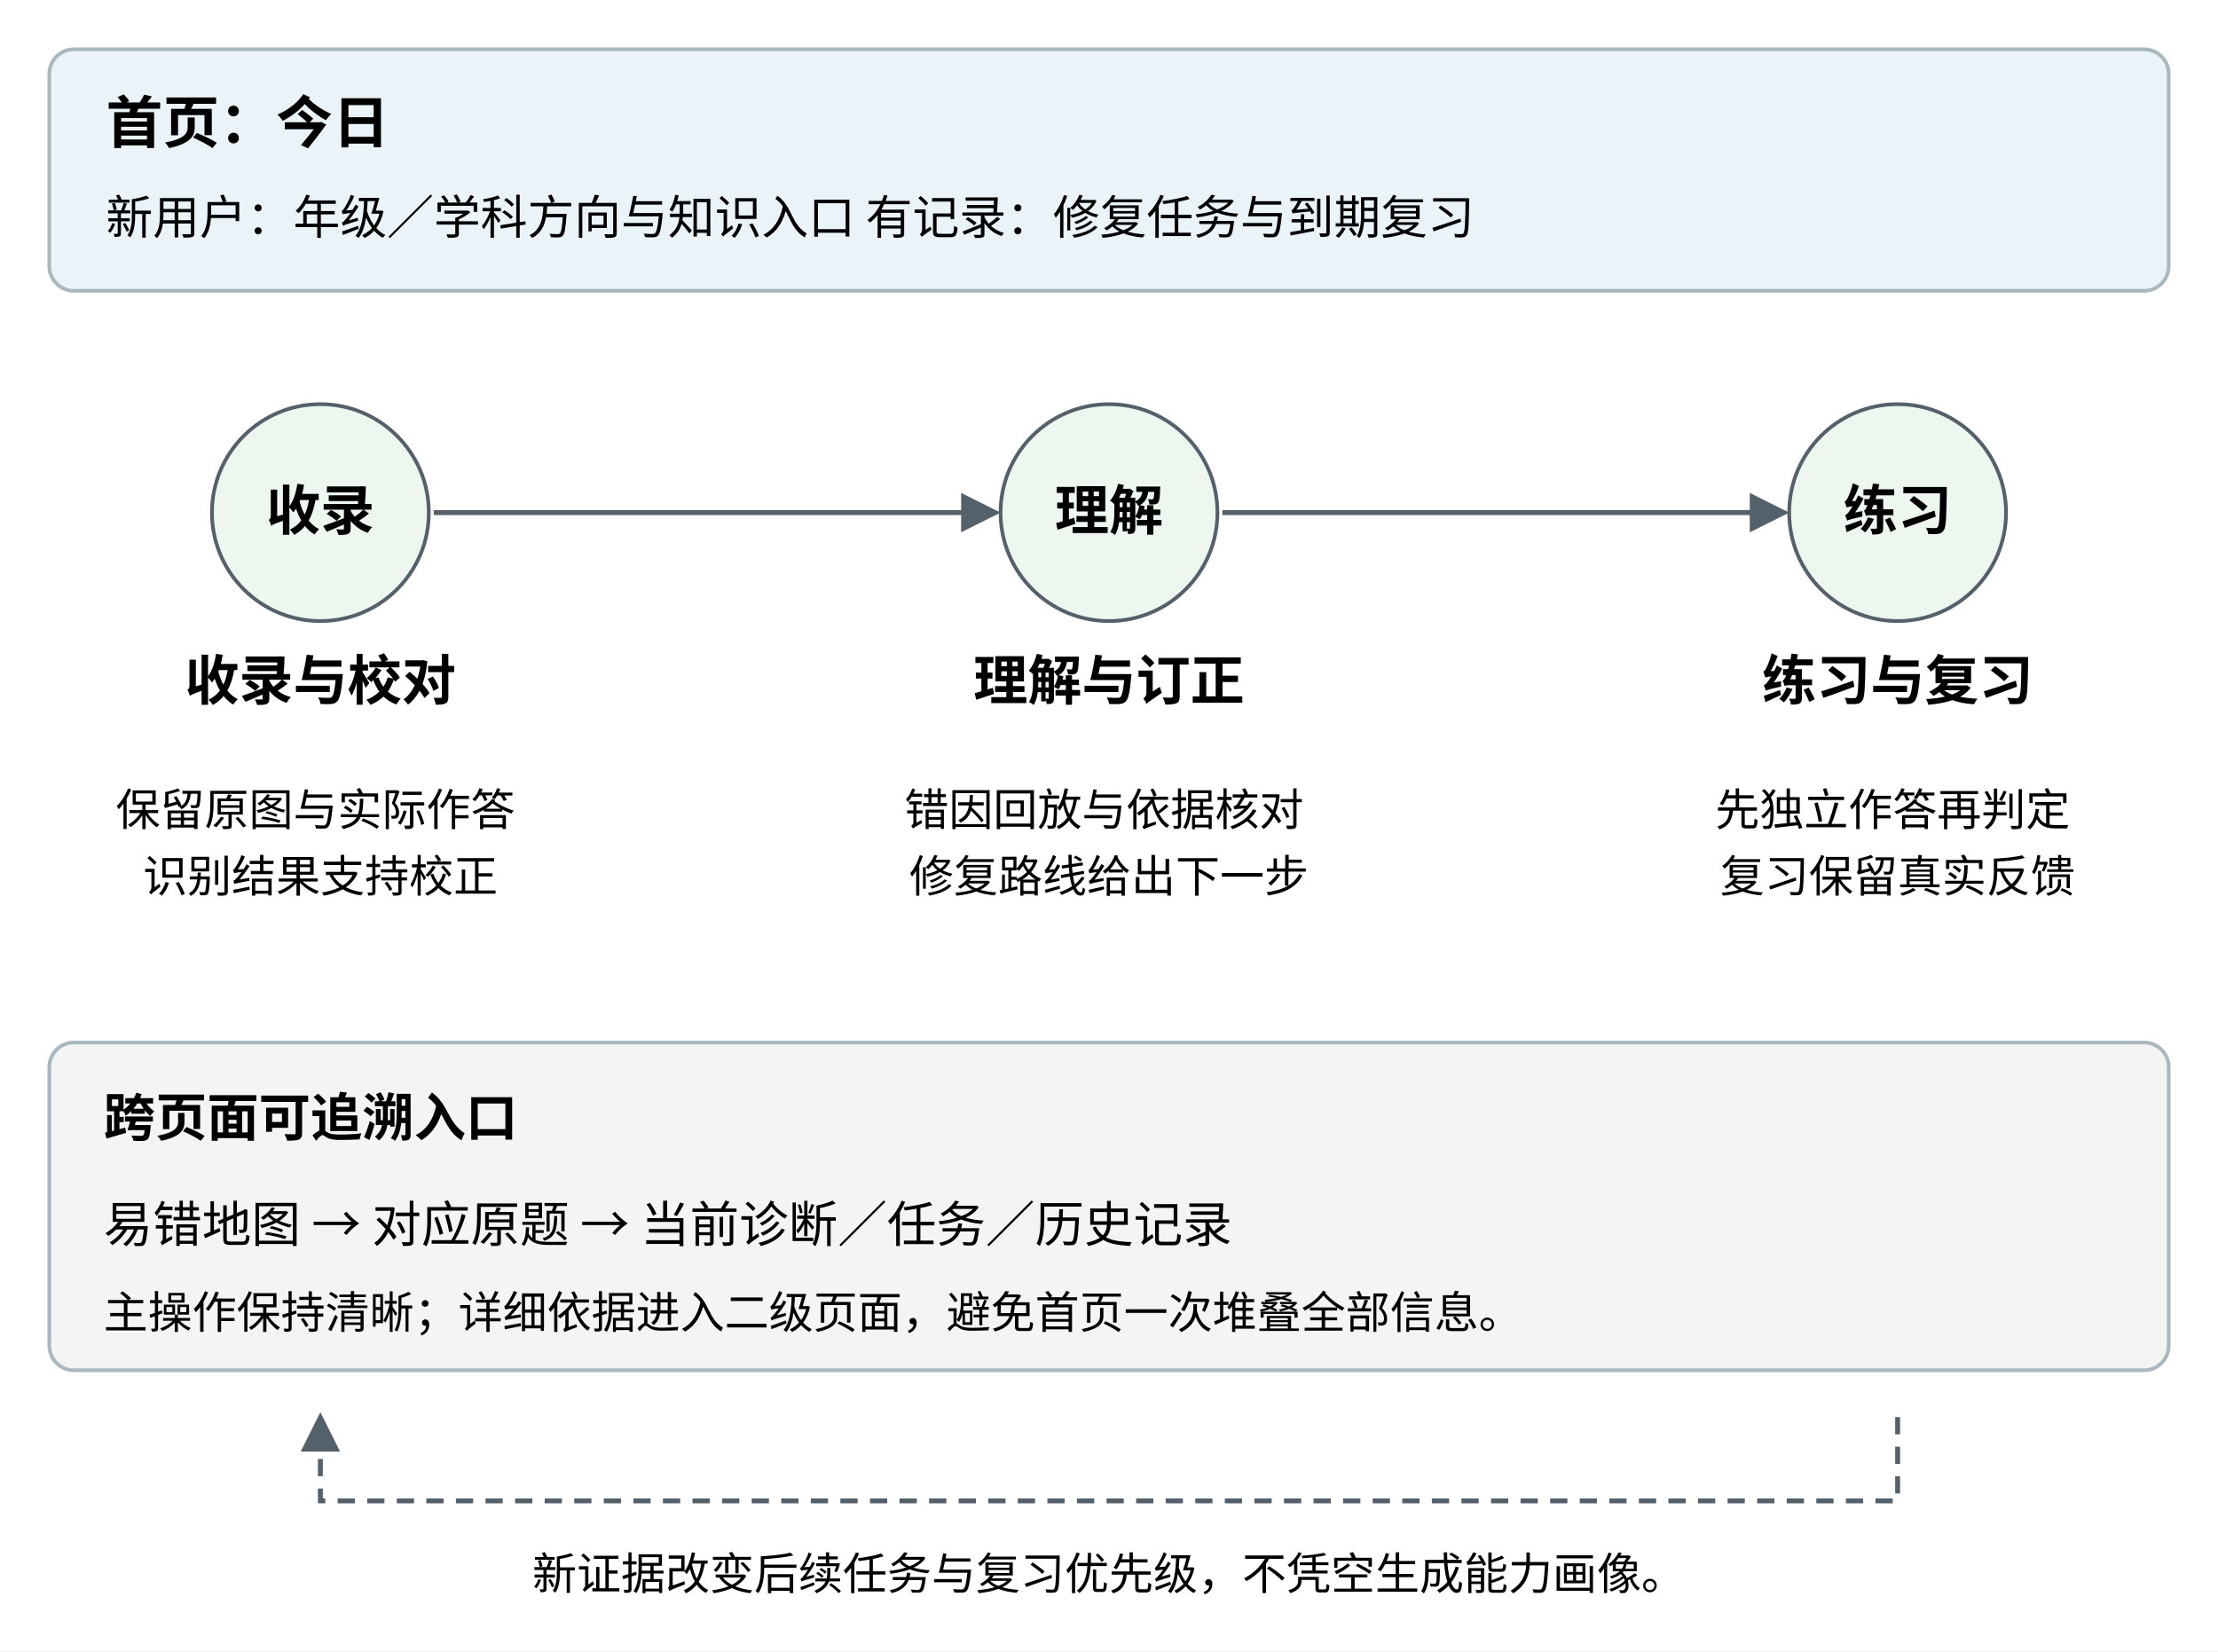
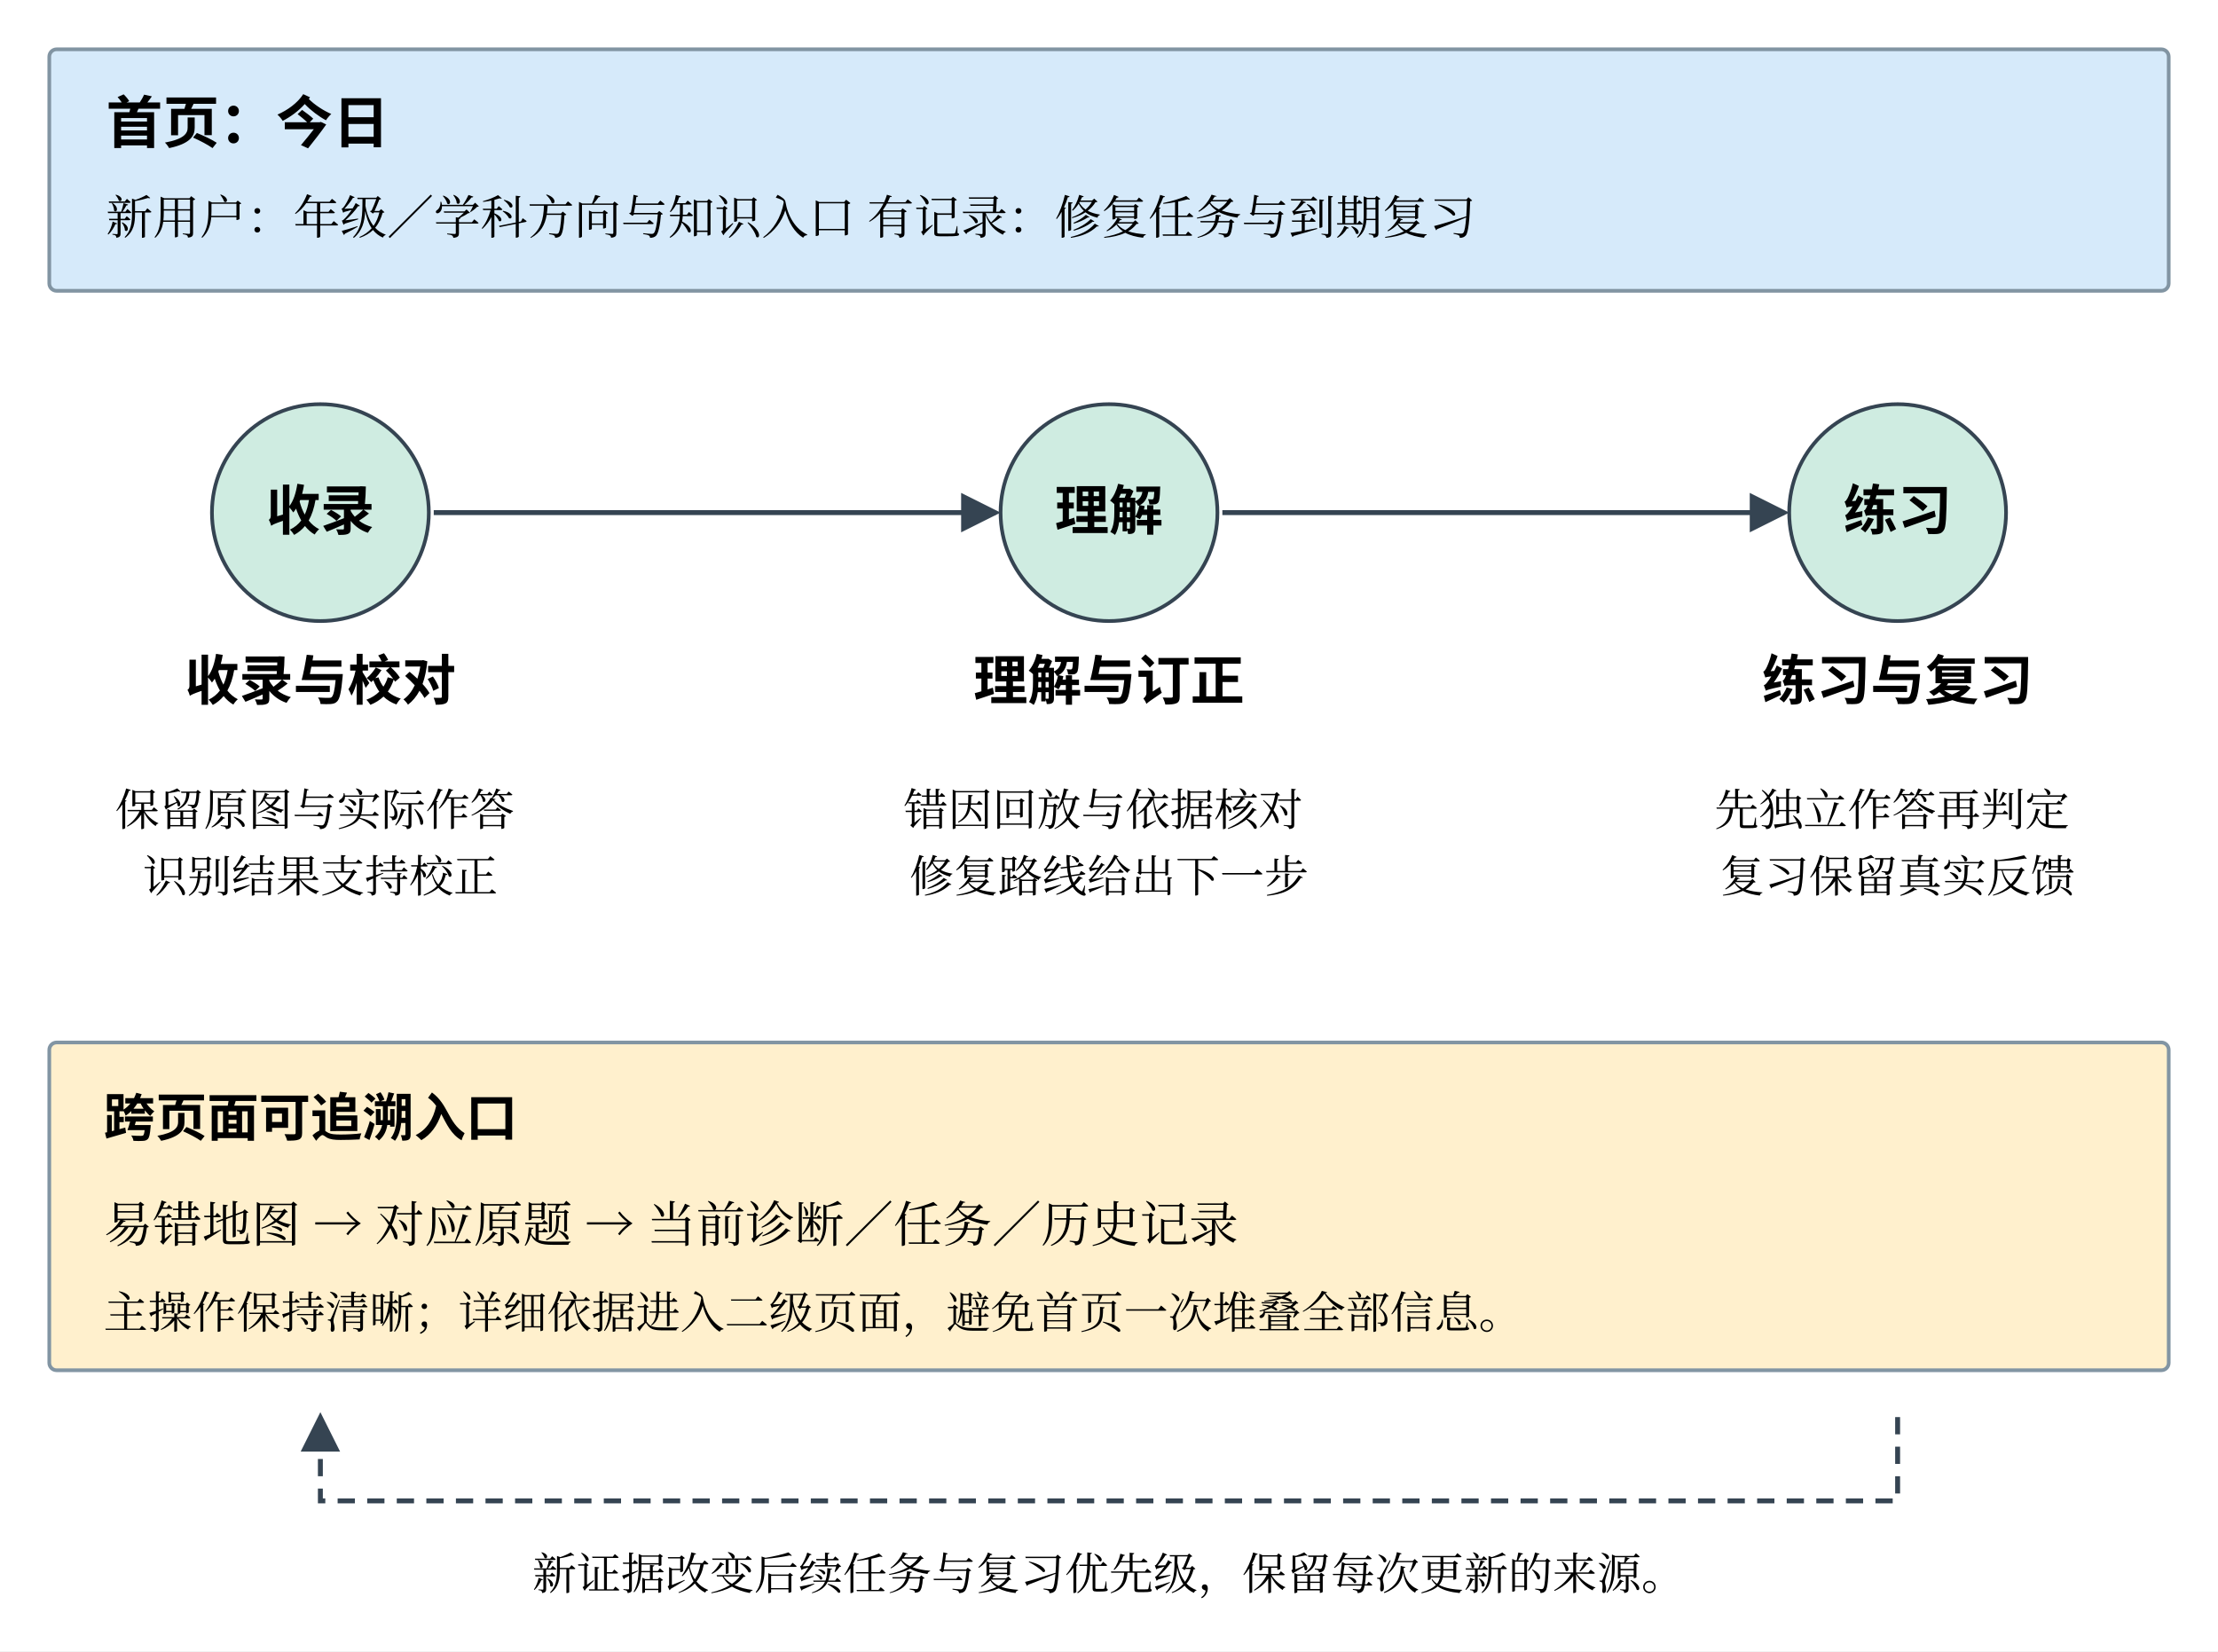
<svg xmlns="http://www.w3.org/2000/svg" width="900" height="670" viewBox="0 0 900 670">
  <defs>
    <marker id="arrow" markerWidth="8" markerHeight="8" refX="7" refY="4" orient="auto">
-       <path d="M0 0 L8 4 L0 8Z" fill="#55616a" />
+       <path d="M0 0 L8 4 L0 8Z" fill="#354452" />
    </marker>
  </defs>
  <rect width="900" height="670" fill="#ffffff" />
-   <rect x="20" y="20" width="860" height="98" rx="10" fill="#eaf3f8" stroke="#a9b8bf" stroke-width="1.5" />
-   <text x="43" y="58" fill="#000000" font-family="Noto Sans CJK SC, sans-serif" font-size="23" font-weight="700" text-anchor="start">
+   <rect x="20" y="20" width="860" height="98" rx="3" fill="#d6eafa" stroke="#8295a3" stroke-width="1.5" />
+   <text x="43" y="58" fill="#000000" font-family="Noto Sans CJK SC" font-size="23" font-weight="700" text-anchor="start">
    <tspan x="43" dy="0">首页：今日</tspan>
  </text>
-   <text x="43" y="95" fill="#000000" font-family="Noto Sans CJK SC, sans-serif" font-size="19" font-weight="400" text-anchor="start">
+   <text x="43" y="95" fill="#000000" font-family="Noto Serif CJK SC" font-size="19" font-weight="400" text-anchor="start">
    <tspan x="43" dy="0">新用户：年级／学科方向与知识入口     有记录：修复任务与到期复习</tspan>
  </text>
-   <circle cx="130" cy="208" r="44" fill="#edf6ef" stroke="#55616a" stroke-width="1.5" />
-   <text x="130" y="215" fill="#000000" font-family="Noto Sans CJK SC, sans-serif" font-size="22" font-weight="700" text-anchor="middle">
+   <circle cx="130" cy="208" r="44" fill="#cfece1" stroke="#354452" stroke-width="1.5" />
+   <text x="130" y="215" fill="#000000" font-family="Noto Sans CJK SC" font-size="22" font-weight="700" text-anchor="middle">
    <tspan x="130" dy="0">收录</tspan>
  </text>
-   <text x="130" y="284" fill="#000000" font-family="Noto Sans CJK SC, sans-serif" font-size="22" font-weight="700" text-anchor="middle">
+   <text x="130" y="284" fill="#000000" font-family="Noto Sans CJK SC" font-size="22" font-weight="700" text-anchor="middle">
    <tspan x="130" dy="0">收录与校对</tspan>
  </text>
-   <circle cx="450" cy="208" r="44" fill="#edf6ef" stroke="#55616a" stroke-width="1.5" />
-   <text x="450" y="215" fill="#000000" font-family="Noto Sans CJK SC, sans-serif" font-size="22" font-weight="700" text-anchor="middle">
+   <circle cx="450" cy="208" r="44" fill="#cfece1" stroke="#354452" stroke-width="1.5" />
+   <text x="450" y="215" fill="#000000" font-family="Noto Sans CJK SC" font-size="22" font-weight="700" text-anchor="middle">
    <tspan x="450" dy="0">理解</tspan>
  </text>
-   <text x="450" y="284" fill="#000000" font-family="Noto Sans CJK SC, sans-serif" font-size="22" font-weight="700" text-anchor="middle">
+   <text x="450" y="284" fill="#000000" font-family="Noto Sans CJK SC" font-size="22" font-weight="700" text-anchor="middle">
    <tspan x="450" dy="0">理解与订正</tspan>
  </text>
-   <circle cx="770" cy="208" r="44" fill="#edf6ef" stroke="#55616a" stroke-width="1.5" />
-   <text x="770" y="215" fill="#000000" font-family="Noto Sans CJK SC, sans-serif" font-size="22" font-weight="700" text-anchor="middle">
+   <circle cx="770" cy="208" r="44" fill="#cfece1" stroke="#354452" stroke-width="1.5" />
+   <text x="770" y="215" fill="#000000" font-family="Noto Sans CJK SC" font-size="22" font-weight="700" text-anchor="middle">
    <tspan x="770" dy="0">练习</tspan>
  </text>
-   <text x="770" y="284" fill="#000000" font-family="Noto Sans CJK SC, sans-serif" font-size="22" font-weight="700" text-anchor="middle">
+   <text x="770" y="284" fill="#000000" font-family="Noto Sans CJK SC" font-size="22" font-weight="700" text-anchor="middle">
    <tspan x="770" dy="0">练习与复习</tspan>
  </text>
-   <path d="M176,208 L404,208" fill="none" stroke="#55616a" stroke-width="2" marker-end="url(#arrow)" />
-   <path d="M496,208 L724,208" fill="none" stroke="#55616a" stroke-width="2" marker-end="url(#arrow)" />
-   <text x="130" y="335" fill="#000000" font-family="Noto Sans CJK SC, sans-serif" font-size="18" font-weight="400" text-anchor="middle">
+   <path d="M176,208 L404,208" fill="none" stroke="#354452" stroke-width="2" marker-end="url(#arrow)" />
+   <path d="M496,208 L724,208" fill="none" stroke="#354452" stroke-width="2" marker-end="url(#arrow)" />
+   <text x="130" y="335" fill="#000000" font-family="Noto Serif CJK SC" font-size="18" font-weight="400" text-anchor="middle">
    <tspan x="130" dy="0">保留原图与实际作答</tspan>
    <tspan x="130" dy="27.0">识别结果支持校正</tspan>
  </text>
-   <text x="450" y="335" fill="#000000" font-family="Noto Sans CJK SC, sans-serif" font-size="18" font-weight="400" text-anchor="middle">
+   <text x="450" y="335" fill="#000000" font-family="Noto Serif CJK SC" font-size="18" font-weight="400" text-anchor="middle">
    <tspan x="450" dy="0">错因回放与依据核对</tspan>
    <tspan x="450" dy="27.0">修复路线给出下一步</tspan>
  </text>
-   <text x="770" y="335" fill="#000000" font-family="Noto Sans CJK SC, sans-serif" font-size="18" font-weight="400" text-anchor="middle">
+   <text x="770" y="335" fill="#000000" font-family="Noto Serif CJK SC" font-size="18" font-weight="400" text-anchor="middle">
    <tspan x="770" dy="0">先独立作答再判定</tspan>
    <tspan x="770" dy="27.0">复习保留真实反馈</tspan>
  </text>
-   <rect x="20" y="423" width="860" height="133" rx="10" fill="#f3f4f3" stroke="#a9b8bf" stroke-width="1.5" />
-   <text x="42" y="461" fill="#000000" font-family="Noto Sans CJK SC, sans-serif" font-size="21" font-weight="700" text-anchor="start">
+   <rect x="20" y="423" width="860" height="133" rx="3" fill="#fff0cd" stroke="#8295a3" stroke-width="1.5" />
+   <text x="42" y="461" fill="#000000" font-family="Noto Sans CJK SC" font-size="21" font-weight="700" text-anchor="start">
    <tspan x="42" dy="0">跨页面可追溯入口</tspan>
  </text>
-   <text x="42" y="504" fill="#000000" font-family="Noto Sans CJK SC, sans-serif" font-size="20" font-weight="400" text-anchor="start">
+   <text x="42" y="504" fill="#000000" font-family="Noto Serif CJK SC" font-size="20" font-weight="400" text-anchor="start">
    <tspan x="42" dy="0">易错地图 → 对应原题 → 当前诊断／任务／历史记录</tspan>
  </text>
-   <text x="42" y="539" fill="#000000" font-family="Noto Sans CJK SC, sans-serif" font-size="18" font-weight="400" text-anchor="start">
+   <text x="42" y="539" fill="#000000" font-family="Noto Serif CJK SC" font-size="18" font-weight="400" text-anchor="start">
    <tspan x="42" dy="0">主操作保持清晰；详细依据进入二级页面，避免首页一次堆叠全部信息。</tspan>
  </text>
-   <path d="M770 575 L770 609 L130 609 L130 575" fill="none" stroke="#55616a" stroke-width="2" marker-end="url(#arrow)" stroke-dasharray="7 5" />
-   <text x="450" y="645" fill="#000000" font-family="Noto Sans CJK SC, sans-serif" font-size="18" font-weight="400" text-anchor="middle">
-     <tspan x="450" dy="0">新证据改变后续任务与复习优先级，不凭空生成能力画像。</tspan>
+   <path d="M770 575 L770 609 L130 609 L130 575" fill="none" stroke="#354452" stroke-width="2" marker-end="url(#arrow)" stroke-dasharray="7 5" />
+   <text x="450" y="645" fill="#000000" font-family="Noto Serif CJK SC" font-size="18" font-weight="400" text-anchor="middle">
+     <tspan x="450" dy="0">新证据改变后续任务与复习优先级，保留每次更新的来源。</tspan>
  </text>
</svg>
